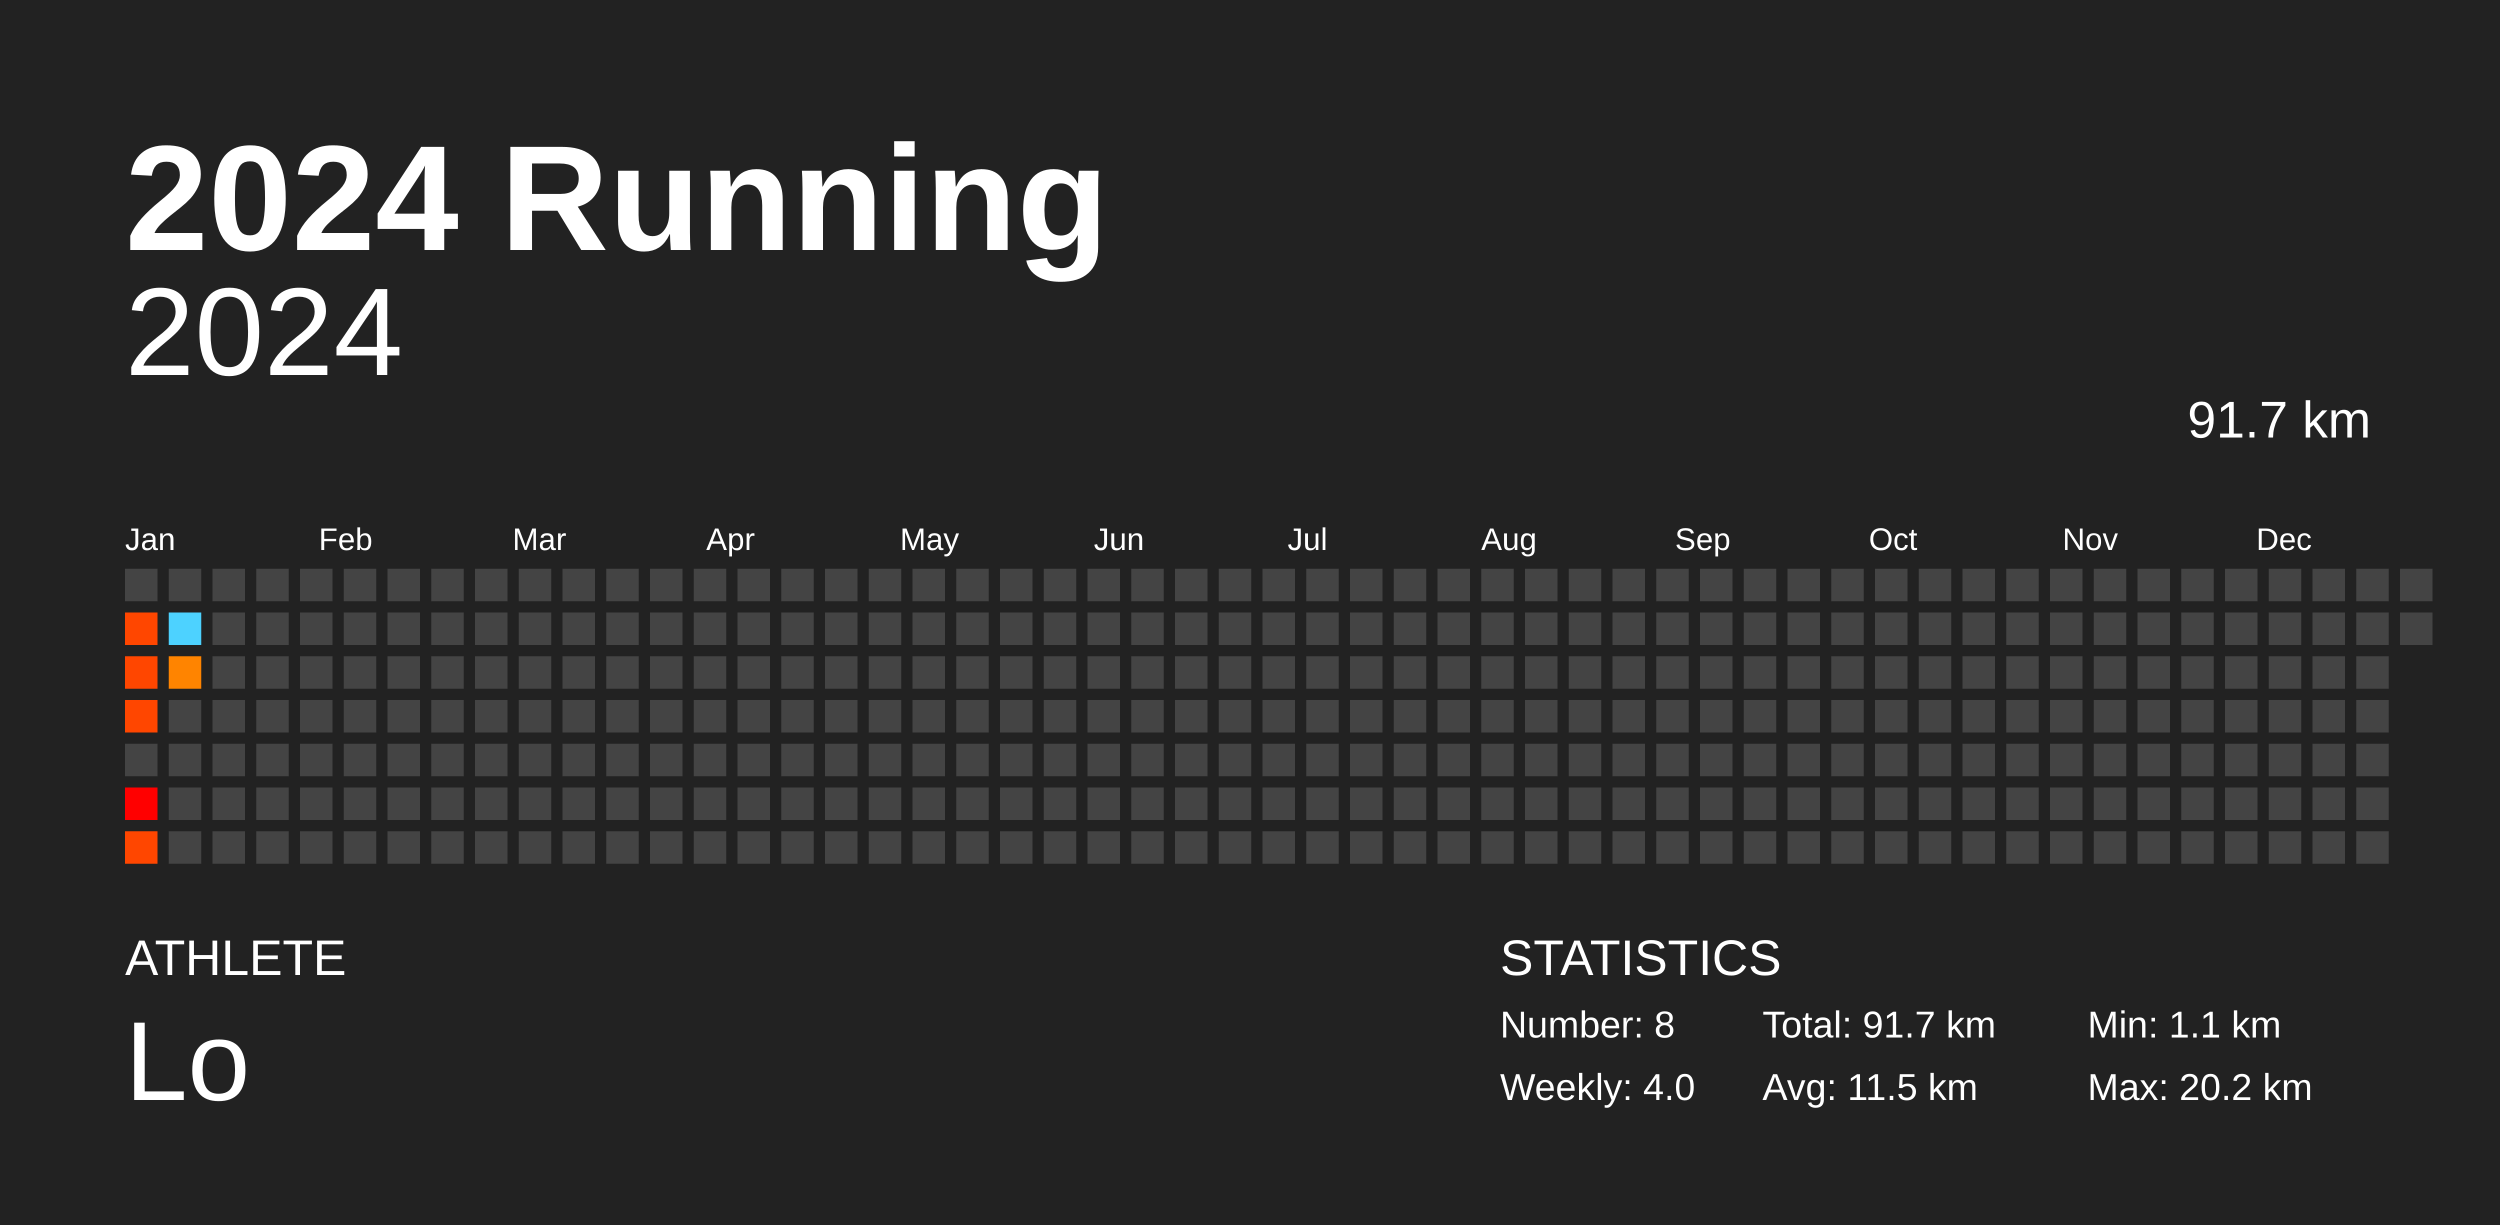
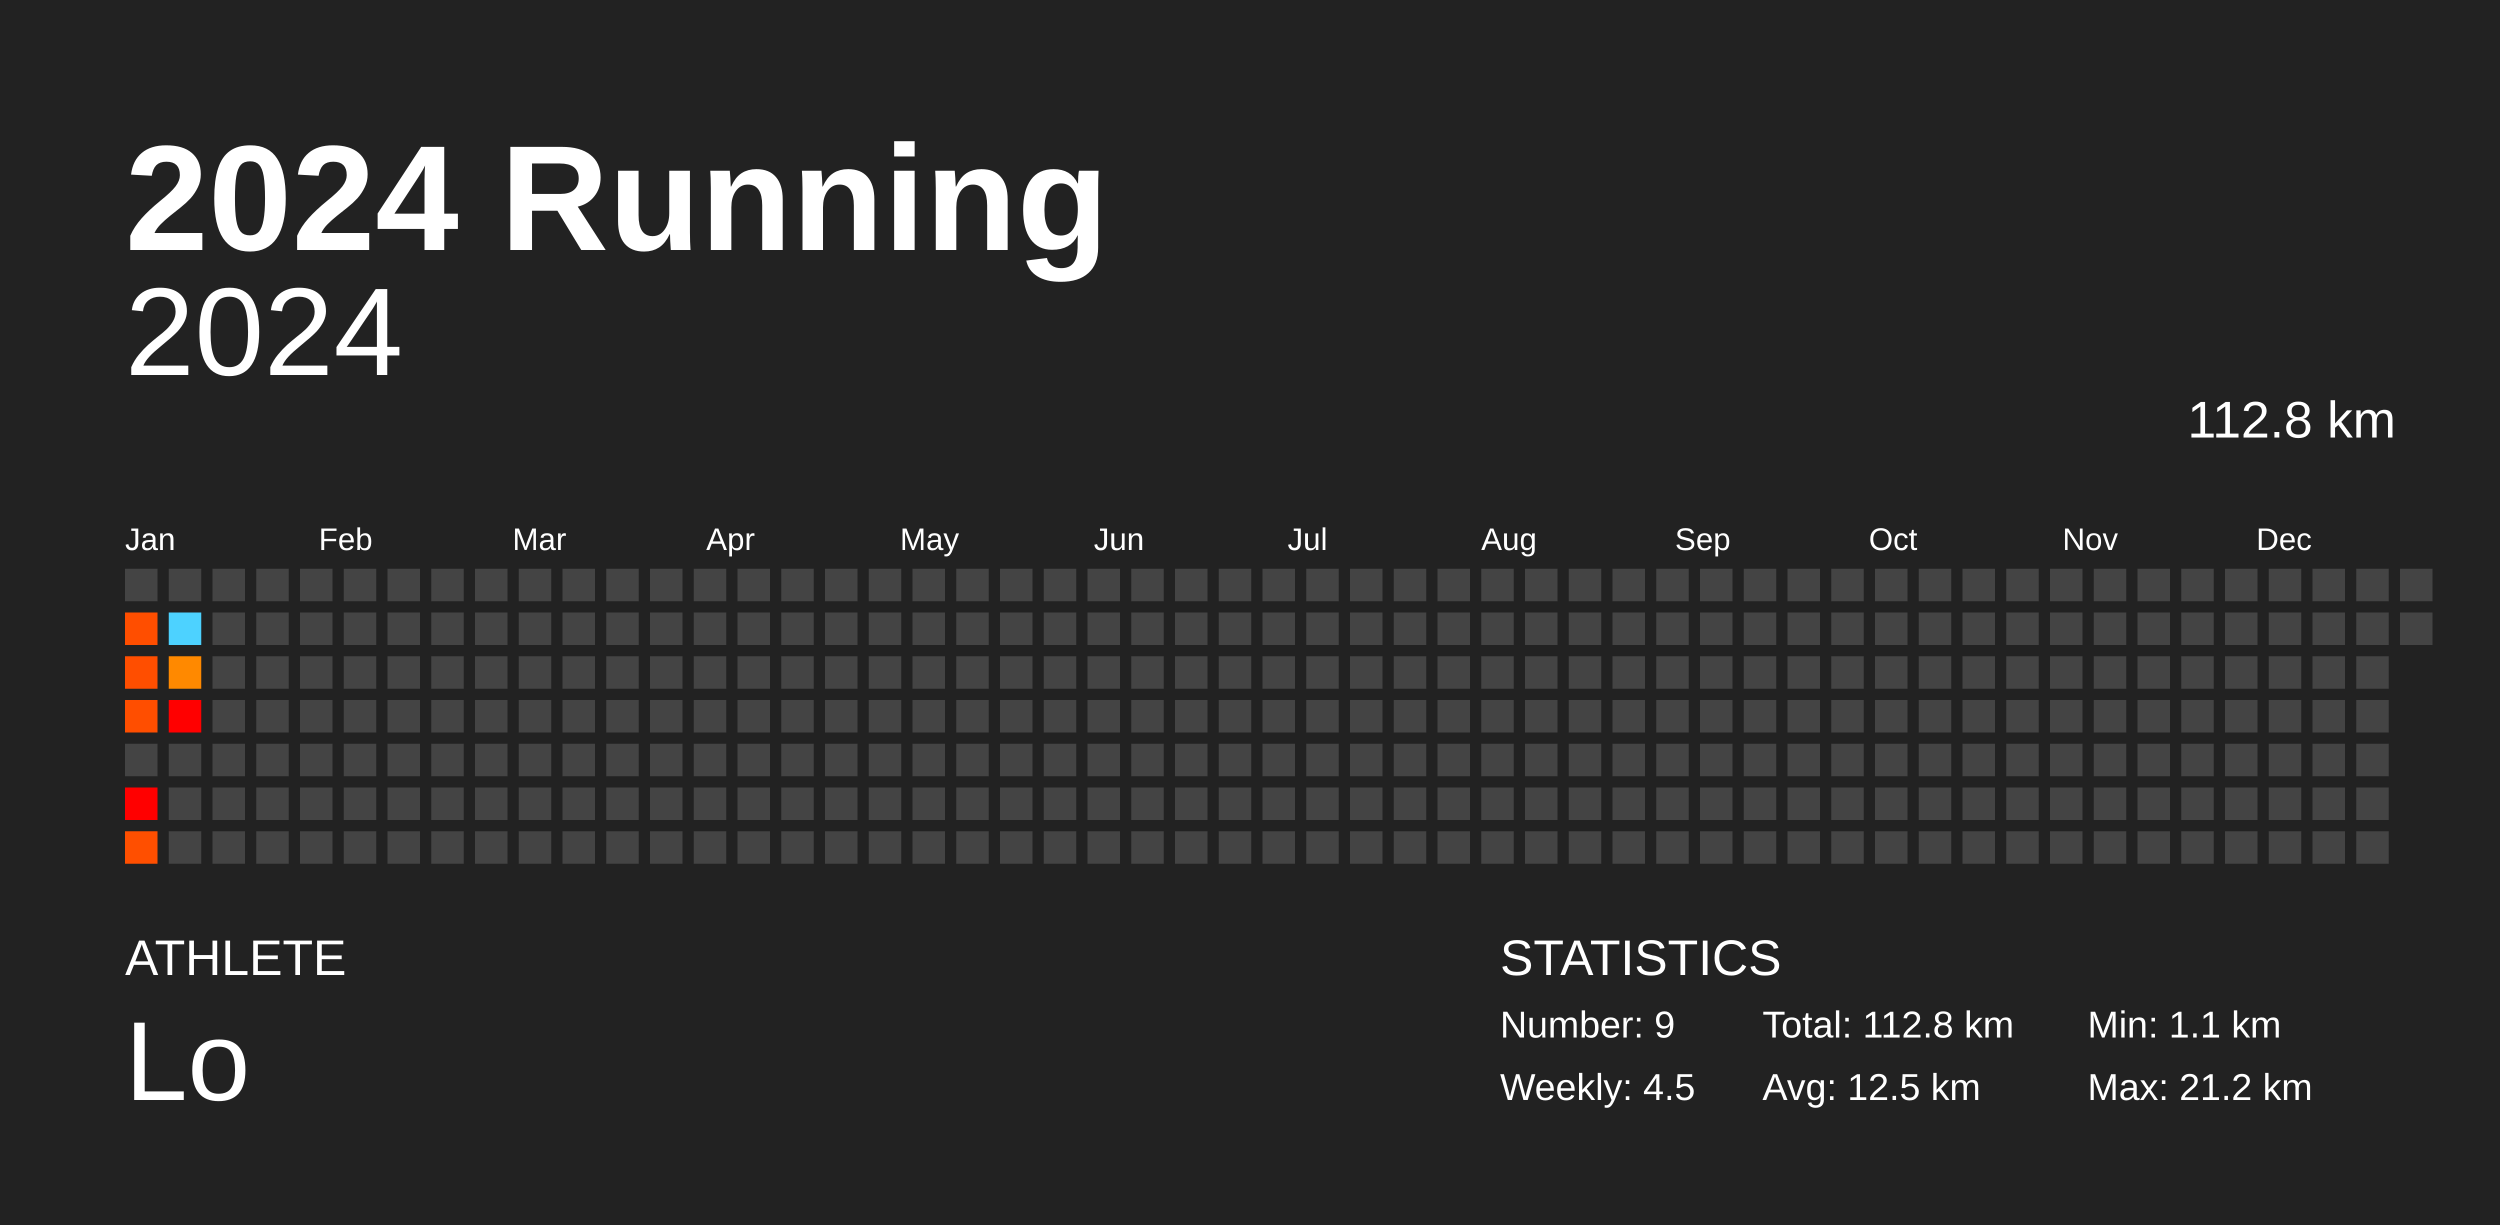
<svg xmlns="http://www.w3.org/2000/svg" baseProfile="full" height="98mm" version="1.1" viewBox="0,0,200,98" width="200mm">
  <defs />
  <rect fill="#222222" height="98" width="200" x="0" y="0" />
  <text fill="#FFFFFF" style="font-size:12px; font-family:Arial; font-weight:bold;" x="10" y="20">2024 Running</text>
  <text fill="#FFFFFF" style="font-size:4px; font-family:Arial" x="10" y="78">ATHLETE</text>
  <text fill="#FFFFFF" style="font-size:9px; font-family:Arial" x="10" y="88">Lo</text>
  <text fill="#FFFFFF" style="font-size:4px; font-family:Arial" x="120" y="78">STATISTICS</text>
-   <text fill="#FFFFFF" style="font-size:3px; font-family:Arial" x="120" y="83">Number: 8</text>
-   <text fill="#FFFFFF" style="font-size:3px; font-family:Arial" x="120" y="88">Weekly: 4.0</text>
-   <text fill="#FFFFFF" style="font-size:3px; font-family:Arial" x="141" y="83">Total: 91.7 km</text>
-   <text fill="#FFFFFF" style="font-size:3px; font-family:Arial" x="141" y="88">Avg: 11.5 km</text>
+   <text fill="#FFFFFF" style="font-size:3px; font-family:Arial" x="120" y="83">Number: 9</text>
+   <text fill="#FFFFFF" style="font-size:3px; font-family:Arial" x="120" y="88">Weekly: 4.5</text>
+   <text fill="#FFFFFF" style="font-size:3px; font-family:Arial" x="141" y="83">Total: 112.8 km</text>
+   <text fill="#FFFFFF" style="font-size:3px; font-family:Arial" x="141" y="88">Avg: 12.5 km</text>
  <text fill="#FFFFFF" style="font-size:3px; font-family:Arial" x="167" y="83">Min: 1.1 km</text>
-   <text fill="#FFFFFF" style="font-size:3px; font-family:Arial" x="167" y="88">Max: 20.2 km</text>
+   <text fill="#FFFFFF" style="font-size:3px; font-family:Arial" x="167" y="88">Max: 21.2 km</text>
  <text alignment-baseline="hanging" fill="#FFFFFF" style="font-size:10.0px; font-family:Arial;" x="10" y="30">2024</text>
-   <text alignment-baseline="hanging" fill="#FFFFFF" style="font-size:4.125px; font-family:Arial;" x="175" y="35">91.7 km</text>
+   <text alignment-baseline="hanging" fill="#FFFFFF" style="font-size:4.125px; font-family:Arial;" x="175" y="35">112.8 km</text>
  <text fill="#FFFFFF" style="font-size:2.5px; font-family:Arial" x="10.0" y="44">Jan</text>
  <text fill="#FFFFFF" style="font-size:2.5px; font-family:Arial" x="25.5" y="44">Feb</text>
  <text fill="#FFFFFF" style="font-size:2.5px; font-family:Arial" x="41.0" y="44">Mar</text>
  <text fill="#FFFFFF" style="font-size:2.5px; font-family:Arial" x="56.5" y="44">Apr</text>
  <text fill="#FFFFFF" style="font-size:2.5px; font-family:Arial" x="72.0" y="44">May</text>
  <text fill="#FFFFFF" style="font-size:2.5px; font-family:Arial" x="87.5" y="44">Jun</text>
  <text fill="#FFFFFF" style="font-size:2.5px; font-family:Arial" x="103.0" y="44">Jul</text>
  <text fill="#FFFFFF" style="font-size:2.5px; font-family:Arial" x="118.5" y="44">Aug</text>
  <text fill="#FFFFFF" style="font-size:2.5px; font-family:Arial" x="134.0" y="44">Sep</text>
  <text fill="#FFFFFF" style="font-size:2.5px; font-family:Arial" x="149.5" y="44">Oct</text>
  <text fill="#FFFFFF" style="font-size:2.5px; font-family:Arial" x="165.0" y="44">Nov</text>
  <text fill="#FFFFFF" style="font-size:2.5px; font-family:Arial" x="180.5" y="44">Dec</text>
  <rect fill="#444444" height="2.6" width="2.6" x="10.0" y="45.5" />
-   <rect fill="#ff4600" height="2.6" width="2.6" x="10.0" y="49.0" />
-   <rect fill="#ff4600" height="2.6" width="2.6" x="10.0" y="52.5" />
-   <rect fill="#ff4600" height="2.6" width="2.6" x="10.0" y="56.0" />
+   <rect fill="#ff4e00" height="2.6" width="2.6" x="10.0" y="49.0" />
+   <rect fill="#ff4e00" height="2.6" width="2.6" x="10.0" y="52.5" />
+   <rect fill="#ff4e00" height="2.6" width="2.6" x="10.0" y="56.0" />
  <rect fill="#444444" height="2.6" width="2.6" x="10.0" y="59.5" />
  <rect fill="red" height="2.6" width="2.6" x="10.0" y="63.0" />
-   <rect fill="#ff4600" height="2.6" width="2.6" x="10.0" y="66.5" />
+   <rect fill="#ff4f00" height="2.6" width="2.6" x="10.0" y="66.5" />
  <rect fill="#444444" height="2.6" width="2.6" x="13.5" y="45.5" />
  <rect fill="#4dd2ff" height="2.6" width="2.6" x="13.5" y="49.0" />
-   <rect fill="#ff8400" height="2.6" width="2.6" x="13.5" y="52.5" />
-   <rect fill="#444444" height="2.6" width="2.6" x="13.5" y="56.0" />
+   <rect fill="#ff8900" height="2.6" width="2.6" x="13.5" y="52.5" />
+   <rect fill="red" height="2.6" width="2.6" x="13.5" y="56.0" />
  <rect fill="#444444" height="2.6" width="2.6" x="13.5" y="59.5" />
  <rect fill="#444444" height="2.6" width="2.6" x="13.5" y="63.0" />
  <rect fill="#444444" height="2.6" width="2.6" x="13.5" y="66.5" />
  <rect fill="#444444" height="2.6" width="2.6" x="17.0" y="45.5" />
  <rect fill="#444444" height="2.6" width="2.6" x="17.0" y="49.0" />
  <rect fill="#444444" height="2.6" width="2.6" x="17.0" y="52.5" />
  <rect fill="#444444" height="2.6" width="2.6" x="17.0" y="56.0" />
  <rect fill="#444444" height="2.6" width="2.6" x="17.0" y="59.5" />
  <rect fill="#444444" height="2.6" width="2.6" x="17.0" y="63.0" />
  <rect fill="#444444" height="2.6" width="2.6" x="17.0" y="66.5" />
  <rect fill="#444444" height="2.6" width="2.6" x="20.5" y="45.5" />
  <rect fill="#444444" height="2.6" width="2.6" x="20.5" y="49.0" />
  <rect fill="#444444" height="2.6" width="2.6" x="20.5" y="52.5" />
  <rect fill="#444444" height="2.6" width="2.6" x="20.5" y="56.0" />
  <rect fill="#444444" height="2.6" width="2.6" x="20.5" y="59.5" />
  <rect fill="#444444" height="2.6" width="2.6" x="20.5" y="63.0" />
  <rect fill="#444444" height="2.6" width="2.6" x="20.5" y="66.5" />
  <rect fill="#444444" height="2.6" width="2.6" x="24.0" y="45.5" />
  <rect fill="#444444" height="2.6" width="2.6" x="24.0" y="49.0" />
  <rect fill="#444444" height="2.6" width="2.6" x="24.0" y="52.5" />
  <rect fill="#444444" height="2.6" width="2.6" x="24.0" y="56.0" />
  <rect fill="#444444" height="2.6" width="2.6" x="24.0" y="59.5" />
  <rect fill="#444444" height="2.6" width="2.6" x="24.0" y="63.0" />
  <rect fill="#444444" height="2.6" width="2.6" x="24.0" y="66.5" />
  <rect fill="#444444" height="2.6" width="2.6" x="27.5" y="45.5" />
  <rect fill="#444444" height="2.6" width="2.6" x="27.5" y="49.0" />
  <rect fill="#444444" height="2.6" width="2.6" x="27.5" y="52.5" />
  <rect fill="#444444" height="2.6" width="2.6" x="27.5" y="56.0" />
  <rect fill="#444444" height="2.6" width="2.6" x="27.5" y="59.5" />
  <rect fill="#444444" height="2.6" width="2.6" x="27.5" y="63.0" />
  <rect fill="#444444" height="2.6" width="2.6" x="27.5" y="66.5" />
  <rect fill="#444444" height="2.6" width="2.6" x="31.0" y="45.5" />
  <rect fill="#444444" height="2.6" width="2.6" x="31.0" y="49.0" />
  <rect fill="#444444" height="2.6" width="2.6" x="31.0" y="52.5" />
  <rect fill="#444444" height="2.6" width="2.6" x="31.0" y="56.0" />
  <rect fill="#444444" height="2.6" width="2.6" x="31.0" y="59.5" />
  <rect fill="#444444" height="2.6" width="2.6" x="31.0" y="63.0" />
  <rect fill="#444444" height="2.6" width="2.6" x="31.0" y="66.5" />
  <rect fill="#444444" height="2.6" width="2.6" x="34.5" y="45.5" />
  <rect fill="#444444" height="2.6" width="2.6" x="34.5" y="49.0" />
  <rect fill="#444444" height="2.6" width="2.6" x="34.5" y="52.5" />
  <rect fill="#444444" height="2.6" width="2.6" x="34.5" y="56.0" />
  <rect fill="#444444" height="2.6" width="2.6" x="34.5" y="59.5" />
  <rect fill="#444444" height="2.6" width="2.6" x="34.5" y="63.0" />
  <rect fill="#444444" height="2.6" width="2.6" x="34.5" y="66.5" />
  <rect fill="#444444" height="2.6" width="2.6" x="38.0" y="45.5" />
  <rect fill="#444444" height="2.6" width="2.6" x="38.0" y="49.0" />
  <rect fill="#444444" height="2.6" width="2.6" x="38.0" y="52.5" />
  <rect fill="#444444" height="2.6" width="2.6" x="38.0" y="56.0" />
  <rect fill="#444444" height="2.6" width="2.6" x="38.0" y="59.5" />
  <rect fill="#444444" height="2.6" width="2.6" x="38.0" y="63.0" />
  <rect fill="#444444" height="2.6" width="2.6" x="38.0" y="66.5" />
  <rect fill="#444444" height="2.6" width="2.6" x="41.5" y="45.5" />
  <rect fill="#444444" height="2.6" width="2.6" x="41.5" y="49.0" />
  <rect fill="#444444" height="2.6" width="2.6" x="41.5" y="52.5" />
  <rect fill="#444444" height="2.6" width="2.6" x="41.5" y="56.0" />
  <rect fill="#444444" height="2.6" width="2.6" x="41.5" y="59.5" />
  <rect fill="#444444" height="2.6" width="2.6" x="41.5" y="63.0" />
  <rect fill="#444444" height="2.6" width="2.6" x="41.5" y="66.5" />
  <rect fill="#444444" height="2.6" width="2.6" x="45.0" y="45.5" />
  <rect fill="#444444" height="2.6" width="2.6" x="45.0" y="49.0" />
  <rect fill="#444444" height="2.6" width="2.6" x="45.0" y="52.5" />
  <rect fill="#444444" height="2.6" width="2.6" x="45.0" y="56.0" />
  <rect fill="#444444" height="2.6" width="2.6" x="45.0" y="59.5" />
  <rect fill="#444444" height="2.6" width="2.6" x="45.0" y="63.0" />
  <rect fill="#444444" height="2.6" width="2.6" x="45.0" y="66.5" />
  <rect fill="#444444" height="2.6" width="2.6" x="48.5" y="45.5" />
  <rect fill="#444444" height="2.6" width="2.6" x="48.5" y="49.0" />
  <rect fill="#444444" height="2.6" width="2.6" x="48.5" y="52.5" />
  <rect fill="#444444" height="2.6" width="2.6" x="48.5" y="56.0" />
  <rect fill="#444444" height="2.6" width="2.6" x="48.5" y="59.5" />
  <rect fill="#444444" height="2.6" width="2.6" x="48.5" y="63.0" />
  <rect fill="#444444" height="2.6" width="2.6" x="48.5" y="66.5" />
  <rect fill="#444444" height="2.6" width="2.6" x="52.0" y="45.5" />
  <rect fill="#444444" height="2.6" width="2.6" x="52.0" y="49.0" />
  <rect fill="#444444" height="2.6" width="2.6" x="52.0" y="52.5" />
  <rect fill="#444444" height="2.6" width="2.6" x="52.0" y="56.0" />
  <rect fill="#444444" height="2.6" width="2.6" x="52.0" y="59.5" />
  <rect fill="#444444" height="2.6" width="2.6" x="52.0" y="63.0" />
  <rect fill="#444444" height="2.6" width="2.6" x="52.0" y="66.5" />
  <rect fill="#444444" height="2.6" width="2.6" x="55.5" y="45.5" />
  <rect fill="#444444" height="2.6" width="2.6" x="55.5" y="49.0" />
  <rect fill="#444444" height="2.6" width="2.6" x="55.5" y="52.5" />
  <rect fill="#444444" height="2.6" width="2.6" x="55.5" y="56.0" />
  <rect fill="#444444" height="2.6" width="2.6" x="55.5" y="59.5" />
  <rect fill="#444444" height="2.6" width="2.6" x="55.5" y="63.0" />
  <rect fill="#444444" height="2.6" width="2.6" x="55.5" y="66.5" />
  <rect fill="#444444" height="2.6" width="2.6" x="59.0" y="45.5" />
  <rect fill="#444444" height="2.6" width="2.6" x="59.0" y="49.0" />
  <rect fill="#444444" height="2.6" width="2.6" x="59.0" y="52.5" />
  <rect fill="#444444" height="2.6" width="2.6" x="59.0" y="56.0" />
  <rect fill="#444444" height="2.6" width="2.6" x="59.0" y="59.5" />
  <rect fill="#444444" height="2.6" width="2.6" x="59.0" y="63.0" />
  <rect fill="#444444" height="2.6" width="2.6" x="59.0" y="66.5" />
  <rect fill="#444444" height="2.6" width="2.6" x="62.5" y="45.5" />
  <rect fill="#444444" height="2.6" width="2.6" x="62.5" y="49.0" />
  <rect fill="#444444" height="2.6" width="2.6" x="62.5" y="52.5" />
  <rect fill="#444444" height="2.6" width="2.6" x="62.5" y="56.0" />
  <rect fill="#444444" height="2.6" width="2.6" x="62.5" y="59.5" />
  <rect fill="#444444" height="2.6" width="2.6" x="62.5" y="63.0" />
  <rect fill="#444444" height="2.6" width="2.6" x="62.5" y="66.5" />
  <rect fill="#444444" height="2.6" width="2.6" x="66.0" y="45.5" />
  <rect fill="#444444" height="2.6" width="2.6" x="66.0" y="49.0" />
  <rect fill="#444444" height="2.6" width="2.6" x="66.0" y="52.5" />
  <rect fill="#444444" height="2.6" width="2.6" x="66.0" y="56.0" />
  <rect fill="#444444" height="2.6" width="2.6" x="66.0" y="59.5" />
  <rect fill="#444444" height="2.6" width="2.6" x="66.0" y="63.0" />
  <rect fill="#444444" height="2.6" width="2.6" x="66.0" y="66.5" />
  <rect fill="#444444" height="2.6" width="2.6" x="69.5" y="45.5" />
  <rect fill="#444444" height="2.6" width="2.6" x="69.5" y="49.0" />
  <rect fill="#444444" height="2.6" width="2.6" x="69.5" y="52.5" />
  <rect fill="#444444" height="2.6" width="2.6" x="69.5" y="56.0" />
  <rect fill="#444444" height="2.6" width="2.6" x="69.5" y="59.5" />
  <rect fill="#444444" height="2.6" width="2.6" x="69.5" y="63.0" />
  <rect fill="#444444" height="2.6" width="2.6" x="69.5" y="66.5" />
  <rect fill="#444444" height="2.6" width="2.6" x="73.0" y="45.5" />
  <rect fill="#444444" height="2.6" width="2.6" x="73.0" y="49.0" />
  <rect fill="#444444" height="2.6" width="2.6" x="73.0" y="52.5" />
  <rect fill="#444444" height="2.6" width="2.6" x="73.0" y="56.0" />
  <rect fill="#444444" height="2.6" width="2.6" x="73.0" y="59.5" />
  <rect fill="#444444" height="2.6" width="2.6" x="73.0" y="63.0" />
  <rect fill="#444444" height="2.6" width="2.6" x="73.0" y="66.5" />
  <rect fill="#444444" height="2.6" width="2.6" x="76.5" y="45.5" />
  <rect fill="#444444" height="2.6" width="2.6" x="76.5" y="49.0" />
  <rect fill="#444444" height="2.6" width="2.6" x="76.5" y="52.5" />
  <rect fill="#444444" height="2.6" width="2.6" x="76.5" y="56.0" />
  <rect fill="#444444" height="2.6" width="2.6" x="76.5" y="59.5" />
  <rect fill="#444444" height="2.6" width="2.6" x="76.5" y="63.0" />
  <rect fill="#444444" height="2.6" width="2.6" x="76.5" y="66.5" />
  <rect fill="#444444" height="2.6" width="2.6" x="80.0" y="45.5" />
  <rect fill="#444444" height="2.6" width="2.6" x="80.0" y="49.0" />
  <rect fill="#444444" height="2.6" width="2.6" x="80.0" y="52.5" />
  <rect fill="#444444" height="2.6" width="2.6" x="80.0" y="56.0" />
  <rect fill="#444444" height="2.6" width="2.6" x="80.0" y="59.5" />
  <rect fill="#444444" height="2.6" width="2.6" x="80.0" y="63.0" />
  <rect fill="#444444" height="2.6" width="2.6" x="80.0" y="66.5" />
  <rect fill="#444444" height="2.6" width="2.6" x="83.5" y="45.5" />
  <rect fill="#444444" height="2.6" width="2.6" x="83.5" y="49.0" />
  <rect fill="#444444" height="2.6" width="2.6" x="83.5" y="52.5" />
  <rect fill="#444444" height="2.6" width="2.6" x="83.5" y="56.0" />
  <rect fill="#444444" height="2.6" width="2.6" x="83.5" y="59.5" />
  <rect fill="#444444" height="2.6" width="2.6" x="83.5" y="63.0" />
  <rect fill="#444444" height="2.6" width="2.6" x="83.5" y="66.5" />
  <rect fill="#444444" height="2.6" width="2.6" x="87.0" y="45.5" />
  <rect fill="#444444" height="2.6" width="2.6" x="87.0" y="49.0" />
  <rect fill="#444444" height="2.6" width="2.6" x="87.0" y="52.5" />
  <rect fill="#444444" height="2.6" width="2.6" x="87.0" y="56.0" />
  <rect fill="#444444" height="2.6" width="2.6" x="87.0" y="59.5" />
  <rect fill="#444444" height="2.6" width="2.6" x="87.0" y="63.0" />
  <rect fill="#444444" height="2.6" width="2.6" x="87.0" y="66.5" />
  <rect fill="#444444" height="2.6" width="2.6" x="90.5" y="45.5" />
  <rect fill="#444444" height="2.6" width="2.6" x="90.5" y="49.0" />
  <rect fill="#444444" height="2.6" width="2.6" x="90.5" y="52.5" />
  <rect fill="#444444" height="2.6" width="2.6" x="90.5" y="56.0" />
  <rect fill="#444444" height="2.6" width="2.6" x="90.5" y="59.5" />
  <rect fill="#444444" height="2.6" width="2.6" x="90.5" y="63.0" />
  <rect fill="#444444" height="2.6" width="2.6" x="90.5" y="66.5" />
  <rect fill="#444444" height="2.6" width="2.6" x="94.0" y="45.5" />
  <rect fill="#444444" height="2.6" width="2.6" x="94.0" y="49.0" />
  <rect fill="#444444" height="2.6" width="2.6" x="94.0" y="52.5" />
  <rect fill="#444444" height="2.6" width="2.6" x="94.0" y="56.0" />
  <rect fill="#444444" height="2.6" width="2.6" x="94.0" y="59.5" />
  <rect fill="#444444" height="2.6" width="2.6" x="94.0" y="63.0" />
  <rect fill="#444444" height="2.6" width="2.6" x="94.0" y="66.5" />
  <rect fill="#444444" height="2.6" width="2.6" x="97.5" y="45.5" />
  <rect fill="#444444" height="2.6" width="2.6" x="97.5" y="49.0" />
  <rect fill="#444444" height="2.6" width="2.6" x="97.5" y="52.5" />
  <rect fill="#444444" height="2.6" width="2.6" x="97.5" y="56.0" />
  <rect fill="#444444" height="2.6" width="2.6" x="97.5" y="59.5" />
  <rect fill="#444444" height="2.6" width="2.6" x="97.5" y="63.0" />
  <rect fill="#444444" height="2.6" width="2.6" x="97.5" y="66.5" />
  <rect fill="#444444" height="2.6" width="2.6" x="101.0" y="45.5" />
  <rect fill="#444444" height="2.6" width="2.6" x="101.0" y="49.0" />
  <rect fill="#444444" height="2.6" width="2.6" x="101.0" y="52.5" />
  <rect fill="#444444" height="2.6" width="2.6" x="101.0" y="56.0" />
  <rect fill="#444444" height="2.6" width="2.6" x="101.0" y="59.5" />
  <rect fill="#444444" height="2.6" width="2.6" x="101.0" y="63.0" />
  <rect fill="#444444" height="2.6" width="2.6" x="101.0" y="66.5" />
  <rect fill="#444444" height="2.6" width="2.6" x="104.5" y="45.5" />
  <rect fill="#444444" height="2.6" width="2.6" x="104.5" y="49.0" />
  <rect fill="#444444" height="2.6" width="2.6" x="104.5" y="52.5" />
  <rect fill="#444444" height="2.6" width="2.6" x="104.5" y="56.0" />
  <rect fill="#444444" height="2.6" width="2.6" x="104.5" y="59.5" />
  <rect fill="#444444" height="2.6" width="2.6" x="104.5" y="63.0" />
  <rect fill="#444444" height="2.6" width="2.6" x="104.5" y="66.5" />
  <rect fill="#444444" height="2.6" width="2.6" x="108.0" y="45.5" />
  <rect fill="#444444" height="2.6" width="2.6" x="108.0" y="49.0" />
  <rect fill="#444444" height="2.6" width="2.6" x="108.0" y="52.5" />
  <rect fill="#444444" height="2.6" width="2.6" x="108.0" y="56.0" />
  <rect fill="#444444" height="2.6" width="2.6" x="108.0" y="59.5" />
  <rect fill="#444444" height="2.6" width="2.6" x="108.0" y="63.0" />
  <rect fill="#444444" height="2.6" width="2.6" x="108.0" y="66.5" />
  <rect fill="#444444" height="2.6" width="2.6" x="111.5" y="45.5" />
  <rect fill="#444444" height="2.6" width="2.6" x="111.5" y="49.0" />
  <rect fill="#444444" height="2.6" width="2.6" x="111.5" y="52.5" />
  <rect fill="#444444" height="2.6" width="2.6" x="111.5" y="56.0" />
  <rect fill="#444444" height="2.6" width="2.6" x="111.5" y="59.5" />
  <rect fill="#444444" height="2.6" width="2.6" x="111.5" y="63.0" />
  <rect fill="#444444" height="2.6" width="2.6" x="111.5" y="66.5" />
  <rect fill="#444444" height="2.6" width="2.6" x="115.0" y="45.5" />
  <rect fill="#444444" height="2.6" width="2.6" x="115.0" y="49.0" />
  <rect fill="#444444" height="2.6" width="2.6" x="115.0" y="52.5" />
  <rect fill="#444444" height="2.6" width="2.6" x="115.0" y="56.0" />
  <rect fill="#444444" height="2.6" width="2.6" x="115.0" y="59.5" />
  <rect fill="#444444" height="2.6" width="2.6" x="115.0" y="63.0" />
  <rect fill="#444444" height="2.6" width="2.6" x="115.0" y="66.5" />
  <rect fill="#444444" height="2.6" width="2.6" x="118.5" y="45.5" />
  <rect fill="#444444" height="2.6" width="2.6" x="118.5" y="49.0" />
  <rect fill="#444444" height="2.6" width="2.6" x="118.5" y="52.5" />
  <rect fill="#444444" height="2.6" width="2.6" x="118.5" y="56.0" />
  <rect fill="#444444" height="2.6" width="2.6" x="118.5" y="59.5" />
  <rect fill="#444444" height="2.6" width="2.6" x="118.5" y="63.0" />
  <rect fill="#444444" height="2.6" width="2.6" x="118.5" y="66.5" />
  <rect fill="#444444" height="2.6" width="2.6" x="122.0" y="45.5" />
  <rect fill="#444444" height="2.6" width="2.6" x="122.0" y="49.0" />
  <rect fill="#444444" height="2.6" width="2.6" x="122.0" y="52.5" />
  <rect fill="#444444" height="2.6" width="2.6" x="122.0" y="56.0" />
  <rect fill="#444444" height="2.6" width="2.6" x="122.0" y="59.5" />
  <rect fill="#444444" height="2.6" width="2.6" x="122.0" y="63.0" />
  <rect fill="#444444" height="2.6" width="2.6" x="122.0" y="66.5" />
  <rect fill="#444444" height="2.6" width="2.6" x="125.5" y="45.5" />
  <rect fill="#444444" height="2.6" width="2.6" x="125.5" y="49.0" />
  <rect fill="#444444" height="2.6" width="2.6" x="125.5" y="52.5" />
  <rect fill="#444444" height="2.6" width="2.6" x="125.5" y="56.0" />
  <rect fill="#444444" height="2.6" width="2.6" x="125.5" y="59.5" />
  <rect fill="#444444" height="2.6" width="2.6" x="125.5" y="63.0" />
  <rect fill="#444444" height="2.6" width="2.6" x="125.5" y="66.5" />
  <rect fill="#444444" height="2.6" width="2.6" x="129.0" y="45.5" />
  <rect fill="#444444" height="2.6" width="2.6" x="129.0" y="49.0" />
  <rect fill="#444444" height="2.6" width="2.6" x="129.0" y="52.5" />
  <rect fill="#444444" height="2.6" width="2.6" x="129.0" y="56.0" />
  <rect fill="#444444" height="2.6" width="2.6" x="129.0" y="59.5" />
  <rect fill="#444444" height="2.6" width="2.6" x="129.0" y="63.0" />
  <rect fill="#444444" height="2.6" width="2.6" x="129.0" y="66.5" />
  <rect fill="#444444" height="2.6" width="2.6" x="132.5" y="45.5" />
  <rect fill="#444444" height="2.6" width="2.6" x="132.5" y="49.0" />
  <rect fill="#444444" height="2.6" width="2.6" x="132.5" y="52.5" />
  <rect fill="#444444" height="2.6" width="2.6" x="132.5" y="56.0" />
  <rect fill="#444444" height="2.6" width="2.6" x="132.5" y="59.5" />
  <rect fill="#444444" height="2.6" width="2.6" x="132.5" y="63.0" />
  <rect fill="#444444" height="2.6" width="2.6" x="132.5" y="66.5" />
  <rect fill="#444444" height="2.6" width="2.6" x="136.0" y="45.5" />
  <rect fill="#444444" height="2.6" width="2.6" x="136.0" y="49.0" />
  <rect fill="#444444" height="2.6" width="2.6" x="136.0" y="52.5" />
  <rect fill="#444444" height="2.6" width="2.6" x="136.0" y="56.0" />
  <rect fill="#444444" height="2.6" width="2.6" x="136.0" y="59.5" />
  <rect fill="#444444" height="2.6" width="2.6" x="136.0" y="63.0" />
  <rect fill="#444444" height="2.6" width="2.6" x="136.0" y="66.5" />
  <rect fill="#444444" height="2.6" width="2.6" x="139.5" y="45.5" />
  <rect fill="#444444" height="2.6" width="2.6" x="139.5" y="49.0" />
  <rect fill="#444444" height="2.6" width="2.6" x="139.5" y="52.5" />
  <rect fill="#444444" height="2.6" width="2.6" x="139.5" y="56.0" />
  <rect fill="#444444" height="2.6" width="2.6" x="139.5" y="59.5" />
  <rect fill="#444444" height="2.6" width="2.6" x="139.5" y="63.0" />
  <rect fill="#444444" height="2.6" width="2.6" x="139.5" y="66.5" />
  <rect fill="#444444" height="2.6" width="2.6" x="143.0" y="45.5" />
  <rect fill="#444444" height="2.6" width="2.6" x="143.0" y="49.0" />
  <rect fill="#444444" height="2.6" width="2.6" x="143.0" y="52.5" />
  <rect fill="#444444" height="2.6" width="2.6" x="143.0" y="56.0" />
  <rect fill="#444444" height="2.6" width="2.6" x="143.0" y="59.5" />
  <rect fill="#444444" height="2.6" width="2.6" x="143.0" y="63.0" />
  <rect fill="#444444" height="2.6" width="2.6" x="143.0" y="66.5" />
  <rect fill="#444444" height="2.6" width="2.6" x="146.5" y="45.5" />
  <rect fill="#444444" height="2.6" width="2.6" x="146.5" y="49.0" />
  <rect fill="#444444" height="2.6" width="2.6" x="146.5" y="52.5" />
  <rect fill="#444444" height="2.6" width="2.6" x="146.5" y="56.0" />
  <rect fill="#444444" height="2.6" width="2.6" x="146.5" y="59.5" />
  <rect fill="#444444" height="2.6" width="2.6" x="146.5" y="63.0" />
  <rect fill="#444444" height="2.6" width="2.6" x="146.5" y="66.5" />
  <rect fill="#444444" height="2.6" width="2.6" x="150.0" y="45.5" />
  <rect fill="#444444" height="2.6" width="2.6" x="150.0" y="49.0" />
  <rect fill="#444444" height="2.6" width="2.6" x="150.0" y="52.5" />
  <rect fill="#444444" height="2.6" width="2.6" x="150.0" y="56.0" />
  <rect fill="#444444" height="2.6" width="2.6" x="150.0" y="59.5" />
  <rect fill="#444444" height="2.6" width="2.6" x="150.0" y="63.0" />
  <rect fill="#444444" height="2.6" width="2.6" x="150.0" y="66.5" />
  <rect fill="#444444" height="2.6" width="2.6" x="153.5" y="45.5" />
  <rect fill="#444444" height="2.6" width="2.6" x="153.5" y="49.0" />
  <rect fill="#444444" height="2.6" width="2.6" x="153.5" y="52.5" />
  <rect fill="#444444" height="2.6" width="2.6" x="153.5" y="56.0" />
  <rect fill="#444444" height="2.6" width="2.6" x="153.5" y="59.5" />
  <rect fill="#444444" height="2.6" width="2.6" x="153.5" y="63.0" />
  <rect fill="#444444" height="2.6" width="2.6" x="153.5" y="66.5" />
  <rect fill="#444444" height="2.6" width="2.6" x="157.0" y="45.5" />
  <rect fill="#444444" height="2.6" width="2.6" x="157.0" y="49.0" />
  <rect fill="#444444" height="2.6" width="2.6" x="157.0" y="52.5" />
  <rect fill="#444444" height="2.6" width="2.6" x="157.0" y="56.0" />
  <rect fill="#444444" height="2.6" width="2.6" x="157.0" y="59.5" />
  <rect fill="#444444" height="2.6" width="2.6" x="157.0" y="63.0" />
  <rect fill="#444444" height="2.6" width="2.6" x="157.0" y="66.5" />
  <rect fill="#444444" height="2.6" width="2.6" x="160.5" y="45.5" />
  <rect fill="#444444" height="2.6" width="2.6" x="160.5" y="49.0" />
  <rect fill="#444444" height="2.6" width="2.6" x="160.5" y="52.5" />
  <rect fill="#444444" height="2.6" width="2.6" x="160.5" y="56.0" />
  <rect fill="#444444" height="2.6" width="2.6" x="160.5" y="59.5" />
  <rect fill="#444444" height="2.6" width="2.6" x="160.5" y="63.0" />
  <rect fill="#444444" height="2.6" width="2.6" x="160.5" y="66.5" />
  <rect fill="#444444" height="2.6" width="2.6" x="164.0" y="45.5" />
  <rect fill="#444444" height="2.6" width="2.6" x="164.0" y="49.0" />
  <rect fill="#444444" height="2.6" width="2.6" x="164.0" y="52.5" />
  <rect fill="#444444" height="2.6" width="2.6" x="164.0" y="56.0" />
  <rect fill="#444444" height="2.6" width="2.6" x="164.0" y="59.5" />
  <rect fill="#444444" height="2.6" width="2.6" x="164.0" y="63.0" />
  <rect fill="#444444" height="2.6" width="2.6" x="164.0" y="66.5" />
  <rect fill="#444444" height="2.6" width="2.6" x="167.5" y="45.5" />
  <rect fill="#444444" height="2.6" width="2.6" x="167.5" y="49.0" />
  <rect fill="#444444" height="2.6" width="2.6" x="167.5" y="52.5" />
  <rect fill="#444444" height="2.6" width="2.6" x="167.5" y="56.0" />
  <rect fill="#444444" height="2.6" width="2.6" x="167.5" y="59.5" />
  <rect fill="#444444" height="2.6" width="2.6" x="167.5" y="63.0" />
  <rect fill="#444444" height="2.6" width="2.6" x="167.5" y="66.5" />
  <rect fill="#444444" height="2.6" width="2.6" x="171.0" y="45.5" />
  <rect fill="#444444" height="2.6" width="2.6" x="171.0" y="49.0" />
  <rect fill="#444444" height="2.6" width="2.6" x="171.0" y="52.5" />
  <rect fill="#444444" height="2.6" width="2.6" x="171.0" y="56.0" />
  <rect fill="#444444" height="2.6" width="2.6" x="171.0" y="59.5" />
  <rect fill="#444444" height="2.6" width="2.6" x="171.0" y="63.0" />
  <rect fill="#444444" height="2.6" width="2.6" x="171.0" y="66.5" />
  <rect fill="#444444" height="2.6" width="2.6" x="174.5" y="45.5" />
  <rect fill="#444444" height="2.6" width="2.6" x="174.5" y="49.0" />
  <rect fill="#444444" height="2.6" width="2.6" x="174.5" y="52.5" />
  <rect fill="#444444" height="2.6" width="2.6" x="174.5" y="56.0" />
  <rect fill="#444444" height="2.6" width="2.6" x="174.5" y="59.5" />
  <rect fill="#444444" height="2.6" width="2.6" x="174.5" y="63.0" />
  <rect fill="#444444" height="2.6" width="2.6" x="174.5" y="66.5" />
  <rect fill="#444444" height="2.6" width="2.6" x="178.0" y="45.5" />
  <rect fill="#444444" height="2.6" width="2.6" x="178.0" y="49.0" />
  <rect fill="#444444" height="2.6" width="2.6" x="178.0" y="52.5" />
  <rect fill="#444444" height="2.6" width="2.6" x="178.0" y="56.0" />
  <rect fill="#444444" height="2.6" width="2.6" x="178.0" y="59.5" />
  <rect fill="#444444" height="2.6" width="2.6" x="178.0" y="63.0" />
  <rect fill="#444444" height="2.6" width="2.6" x="178.0" y="66.5" />
  <rect fill="#444444" height="2.6" width="2.6" x="181.5" y="45.5" />
  <rect fill="#444444" height="2.6" width="2.6" x="181.5" y="49.0" />
  <rect fill="#444444" height="2.6" width="2.6" x="181.5" y="52.5" />
  <rect fill="#444444" height="2.6" width="2.6" x="181.5" y="56.0" />
  <rect fill="#444444" height="2.6" width="2.6" x="181.5" y="59.5" />
  <rect fill="#444444" height="2.6" width="2.6" x="181.5" y="63.0" />
  <rect fill="#444444" height="2.6" width="2.6" x="181.5" y="66.5" />
  <rect fill="#444444" height="2.6" width="2.6" x="185.0" y="45.5" />
  <rect fill="#444444" height="2.6" width="2.6" x="185.0" y="49.0" />
  <rect fill="#444444" height="2.6" width="2.6" x="185.0" y="52.5" />
  <rect fill="#444444" height="2.6" width="2.6" x="185.0" y="56.0" />
  <rect fill="#444444" height="2.6" width="2.6" x="185.0" y="59.5" />
  <rect fill="#444444" height="2.6" width="2.6" x="185.0" y="63.0" />
  <rect fill="#444444" height="2.6" width="2.6" x="185.0" y="66.5" />
  <rect fill="#444444" height="2.6" width="2.6" x="188.5" y="45.5" />
  <rect fill="#444444" height="2.6" width="2.6" x="188.5" y="49.0" />
  <rect fill="#444444" height="2.6" width="2.6" x="188.5" y="52.5" />
  <rect fill="#444444" height="2.6" width="2.6" x="188.5" y="56.0" />
  <rect fill="#444444" height="2.6" width="2.6" x="188.5" y="59.5" />
  <rect fill="#444444" height="2.6" width="2.6" x="188.5" y="63.0" />
  <rect fill="#444444" height="2.6" width="2.6" x="188.5" y="66.5" />
  <rect fill="#444444" height="2.6" width="2.6" x="192.0" y="45.5" />
  <rect fill="#444444" height="2.6" width="2.6" x="192.0" y="49.0" />
</svg>
